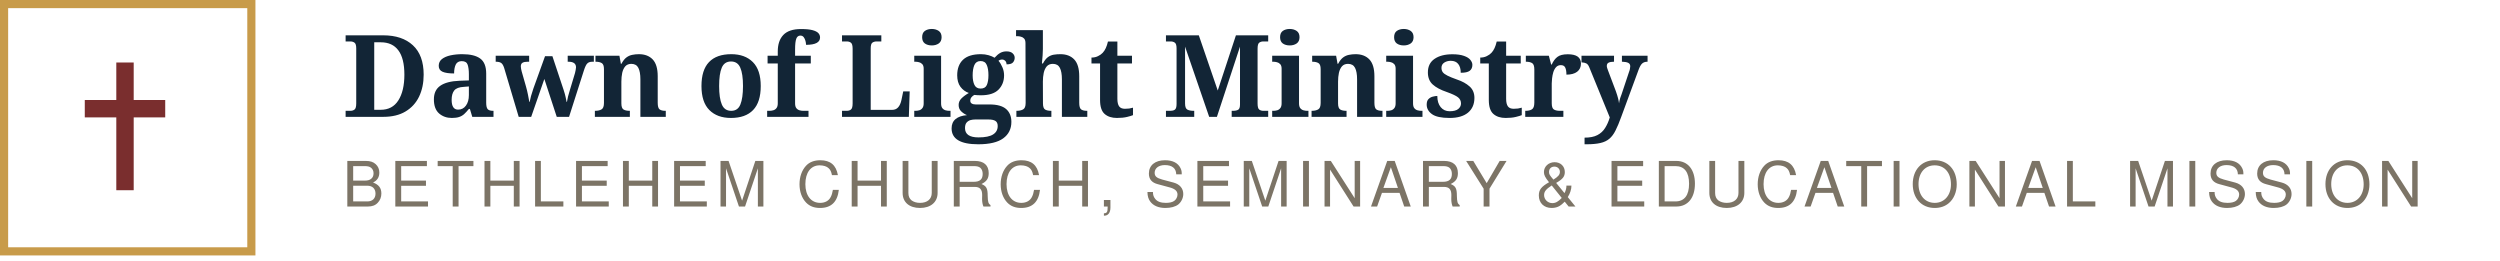
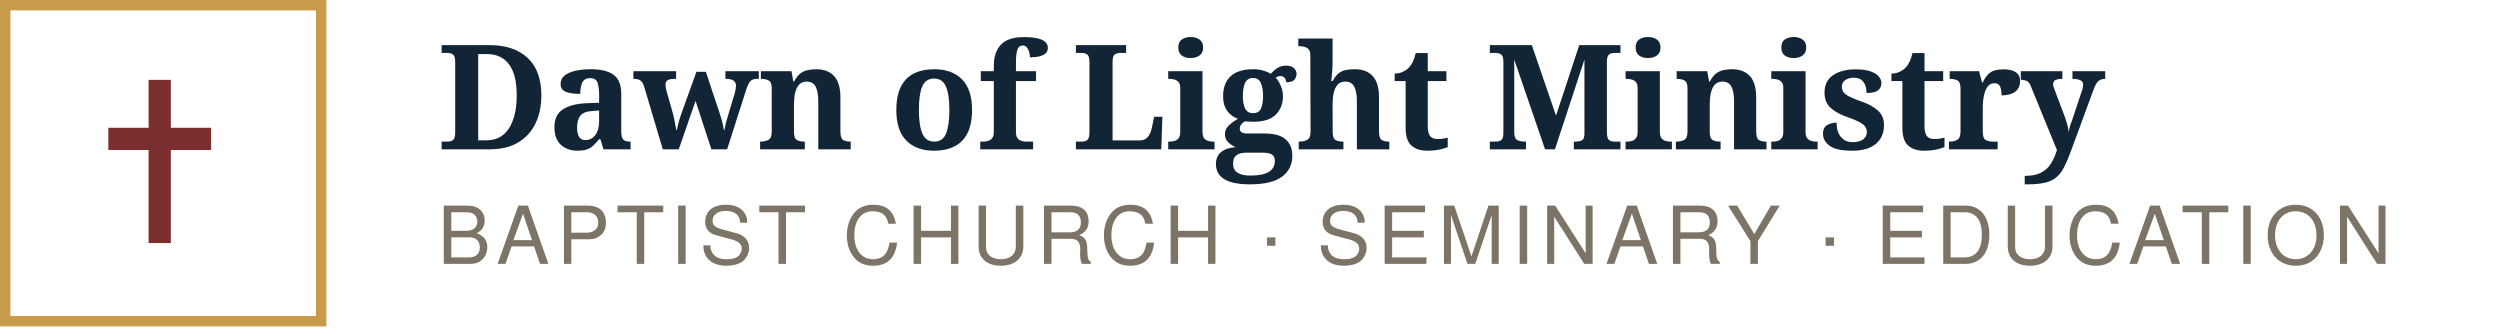
- <svg xmlns="http://www.w3.org/2000/svg" viewBox="0 0 460 48" width="460" height="48" role="img" aria-label="Dawn of Light Ministry — Baptist Church, Seminary &amp; Educational Mission">
-   <defs />
+ <svg xmlns="http://www.w3.org/2000/svg" viewBox="0 0 360 48" width="360" height="48" role="img" aria-label="Dawn of Light Ministry — Baptist Church · Seminary · Education">
  <g>
    <rect x="0.75" y="0.75" width="45.5" height="45.5" fill="none" stroke="#C89B4A" stroke-width="1.5" />
    <rect x="21.4" y="11.5" width="3.2" height="23.5" fill="#7A2E2E" />
    <rect x="15.6" y="18.4" width="14.8" height="3.2" fill="#7A2E2E" />
  </g>
  <text x="63" y="21.5" font-family="'Source Serif 4', Georgia, serif" font-weight="600" font-size="21" letter-spacing="-0.21" fill="#122536">Dawn of Light Ministry</text>
-   <text x="63" y="38" font-family="'IBM Plex Sans', Helvetica, sans-serif" font-weight="400" font-size="11.5" letter-spacing="1.035" fill="#7C7466">BETHLEHEM CHURCH, SEMINARY &amp; EDUCATIONAL MISSION</text>
+   <text x="63" y="38" font-family="'IBM Plex Sans', Helvetica, sans-serif" font-weight="400" font-size="11.5" letter-spacing="1.035" fill="#7C7466">BAPTIST CHURCH · SEMINARY · EDUCATION</text>
</svg>
